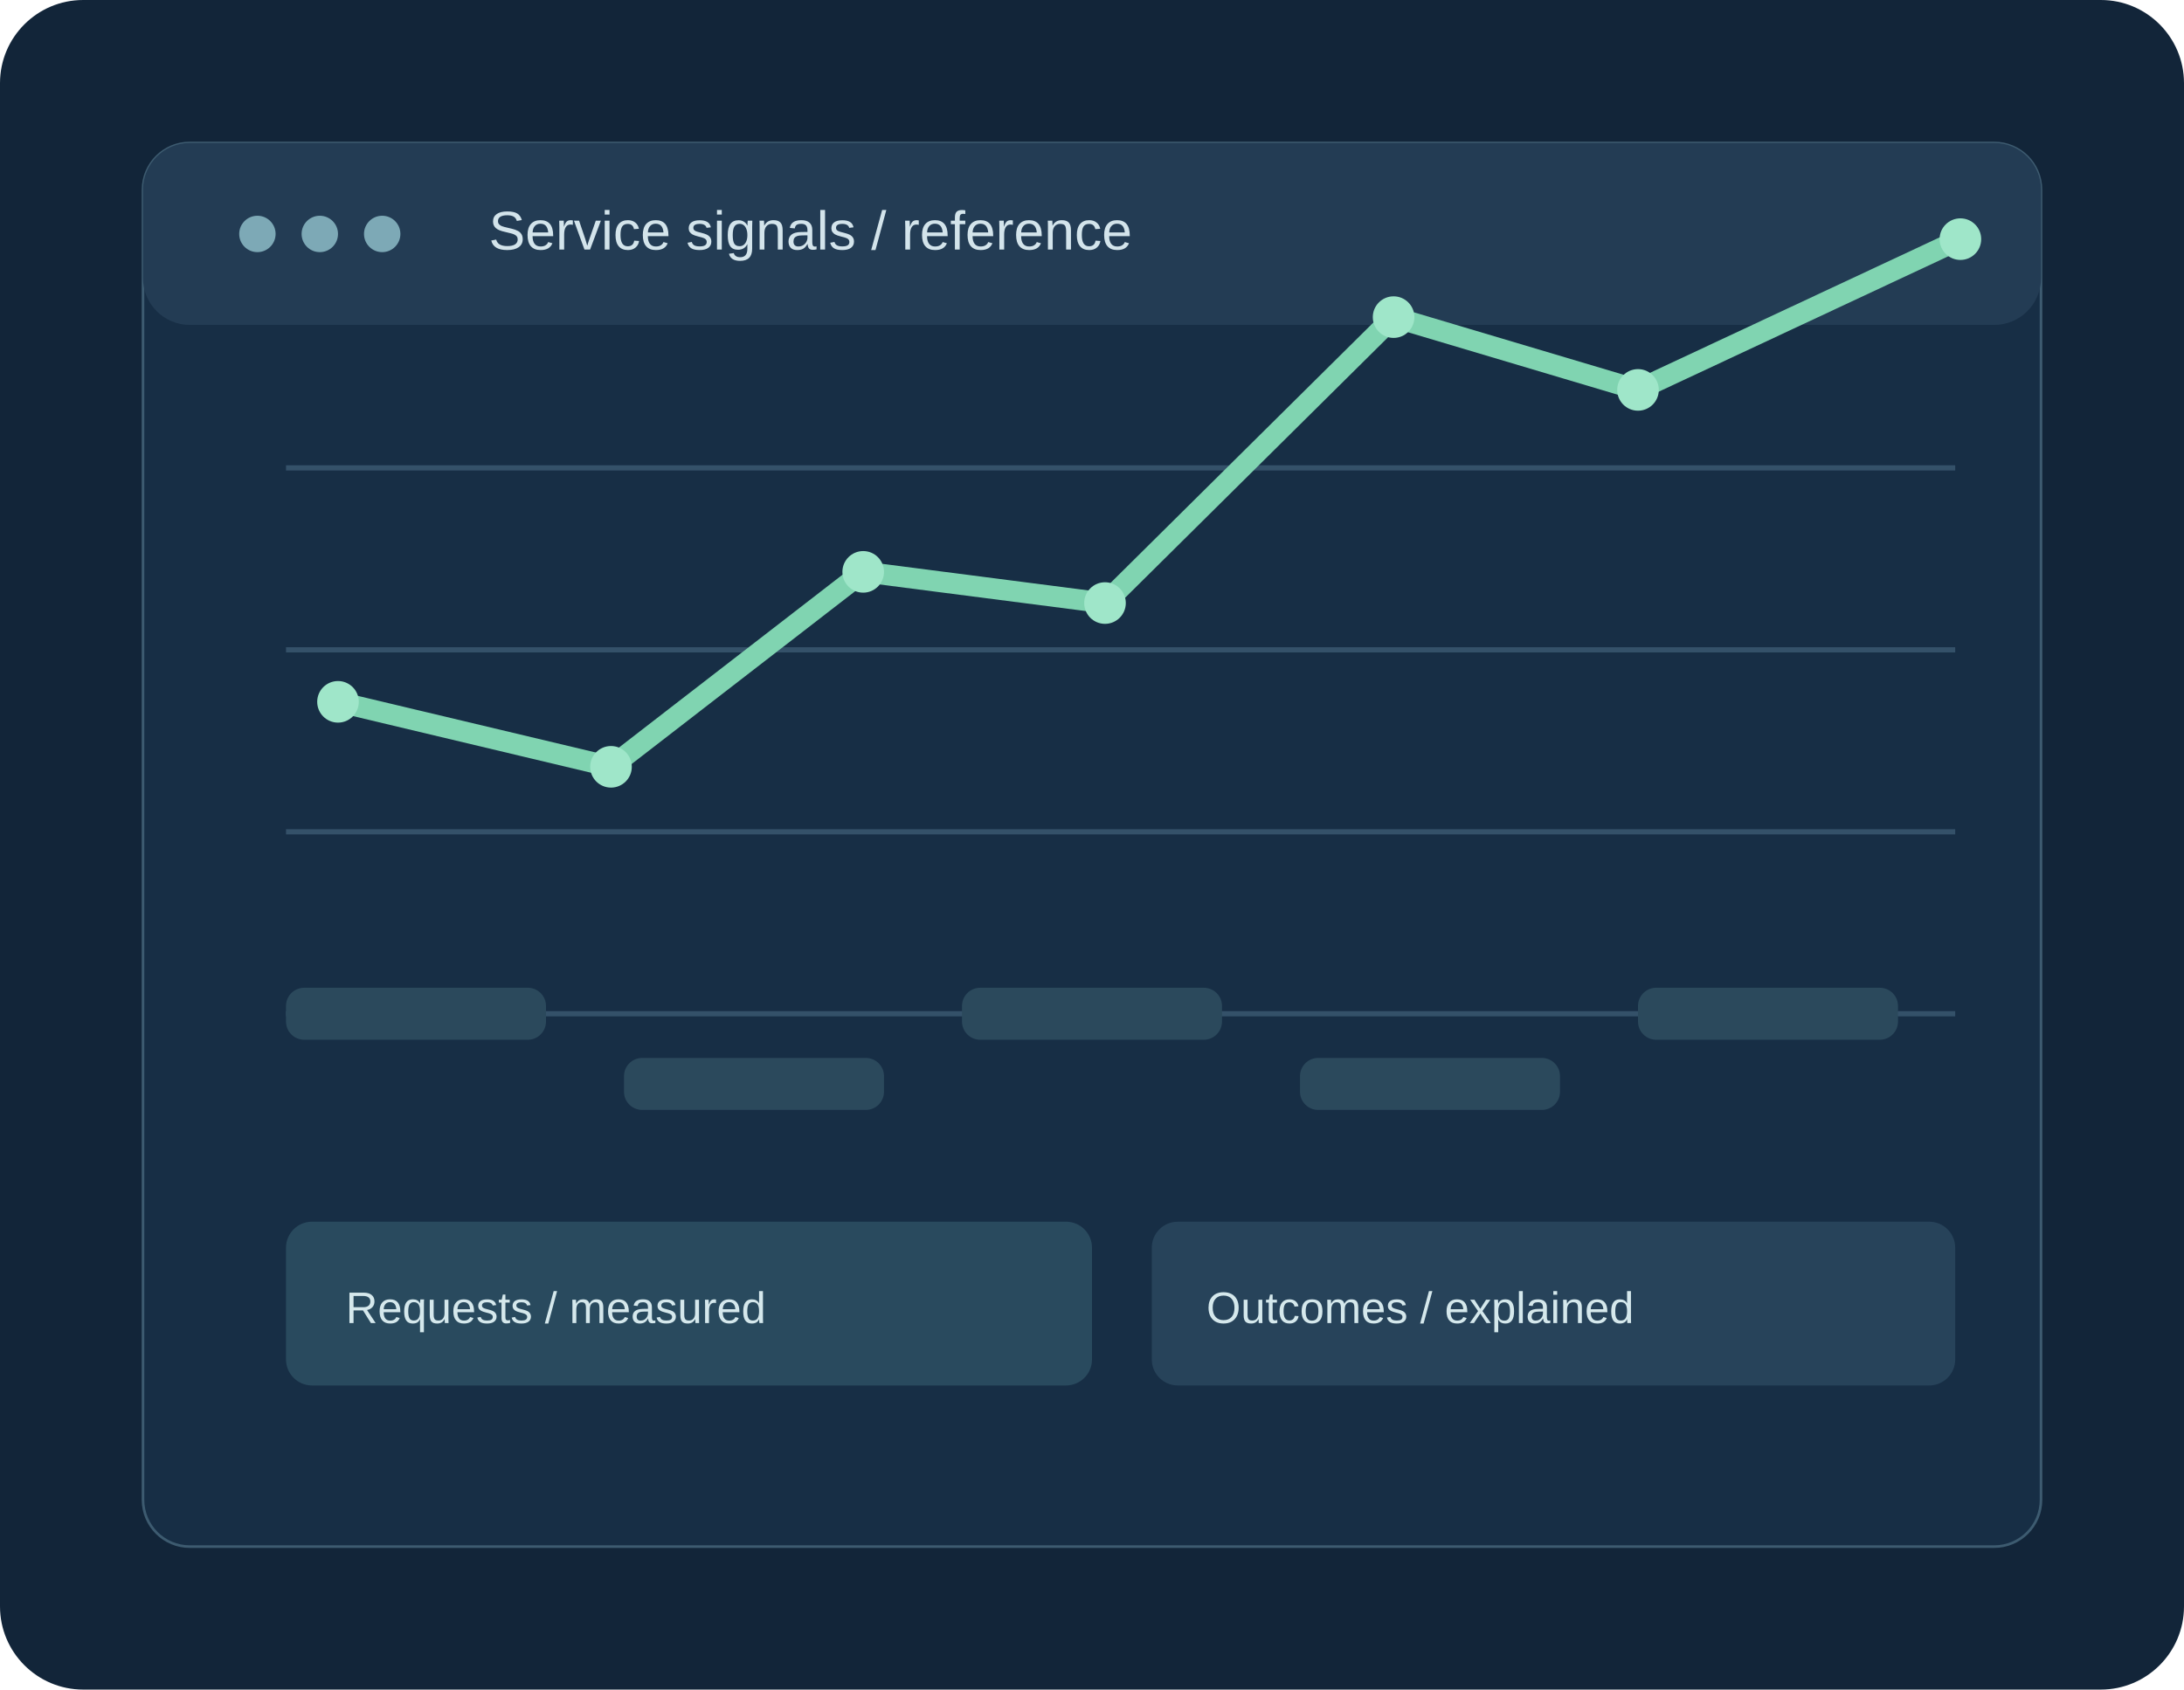
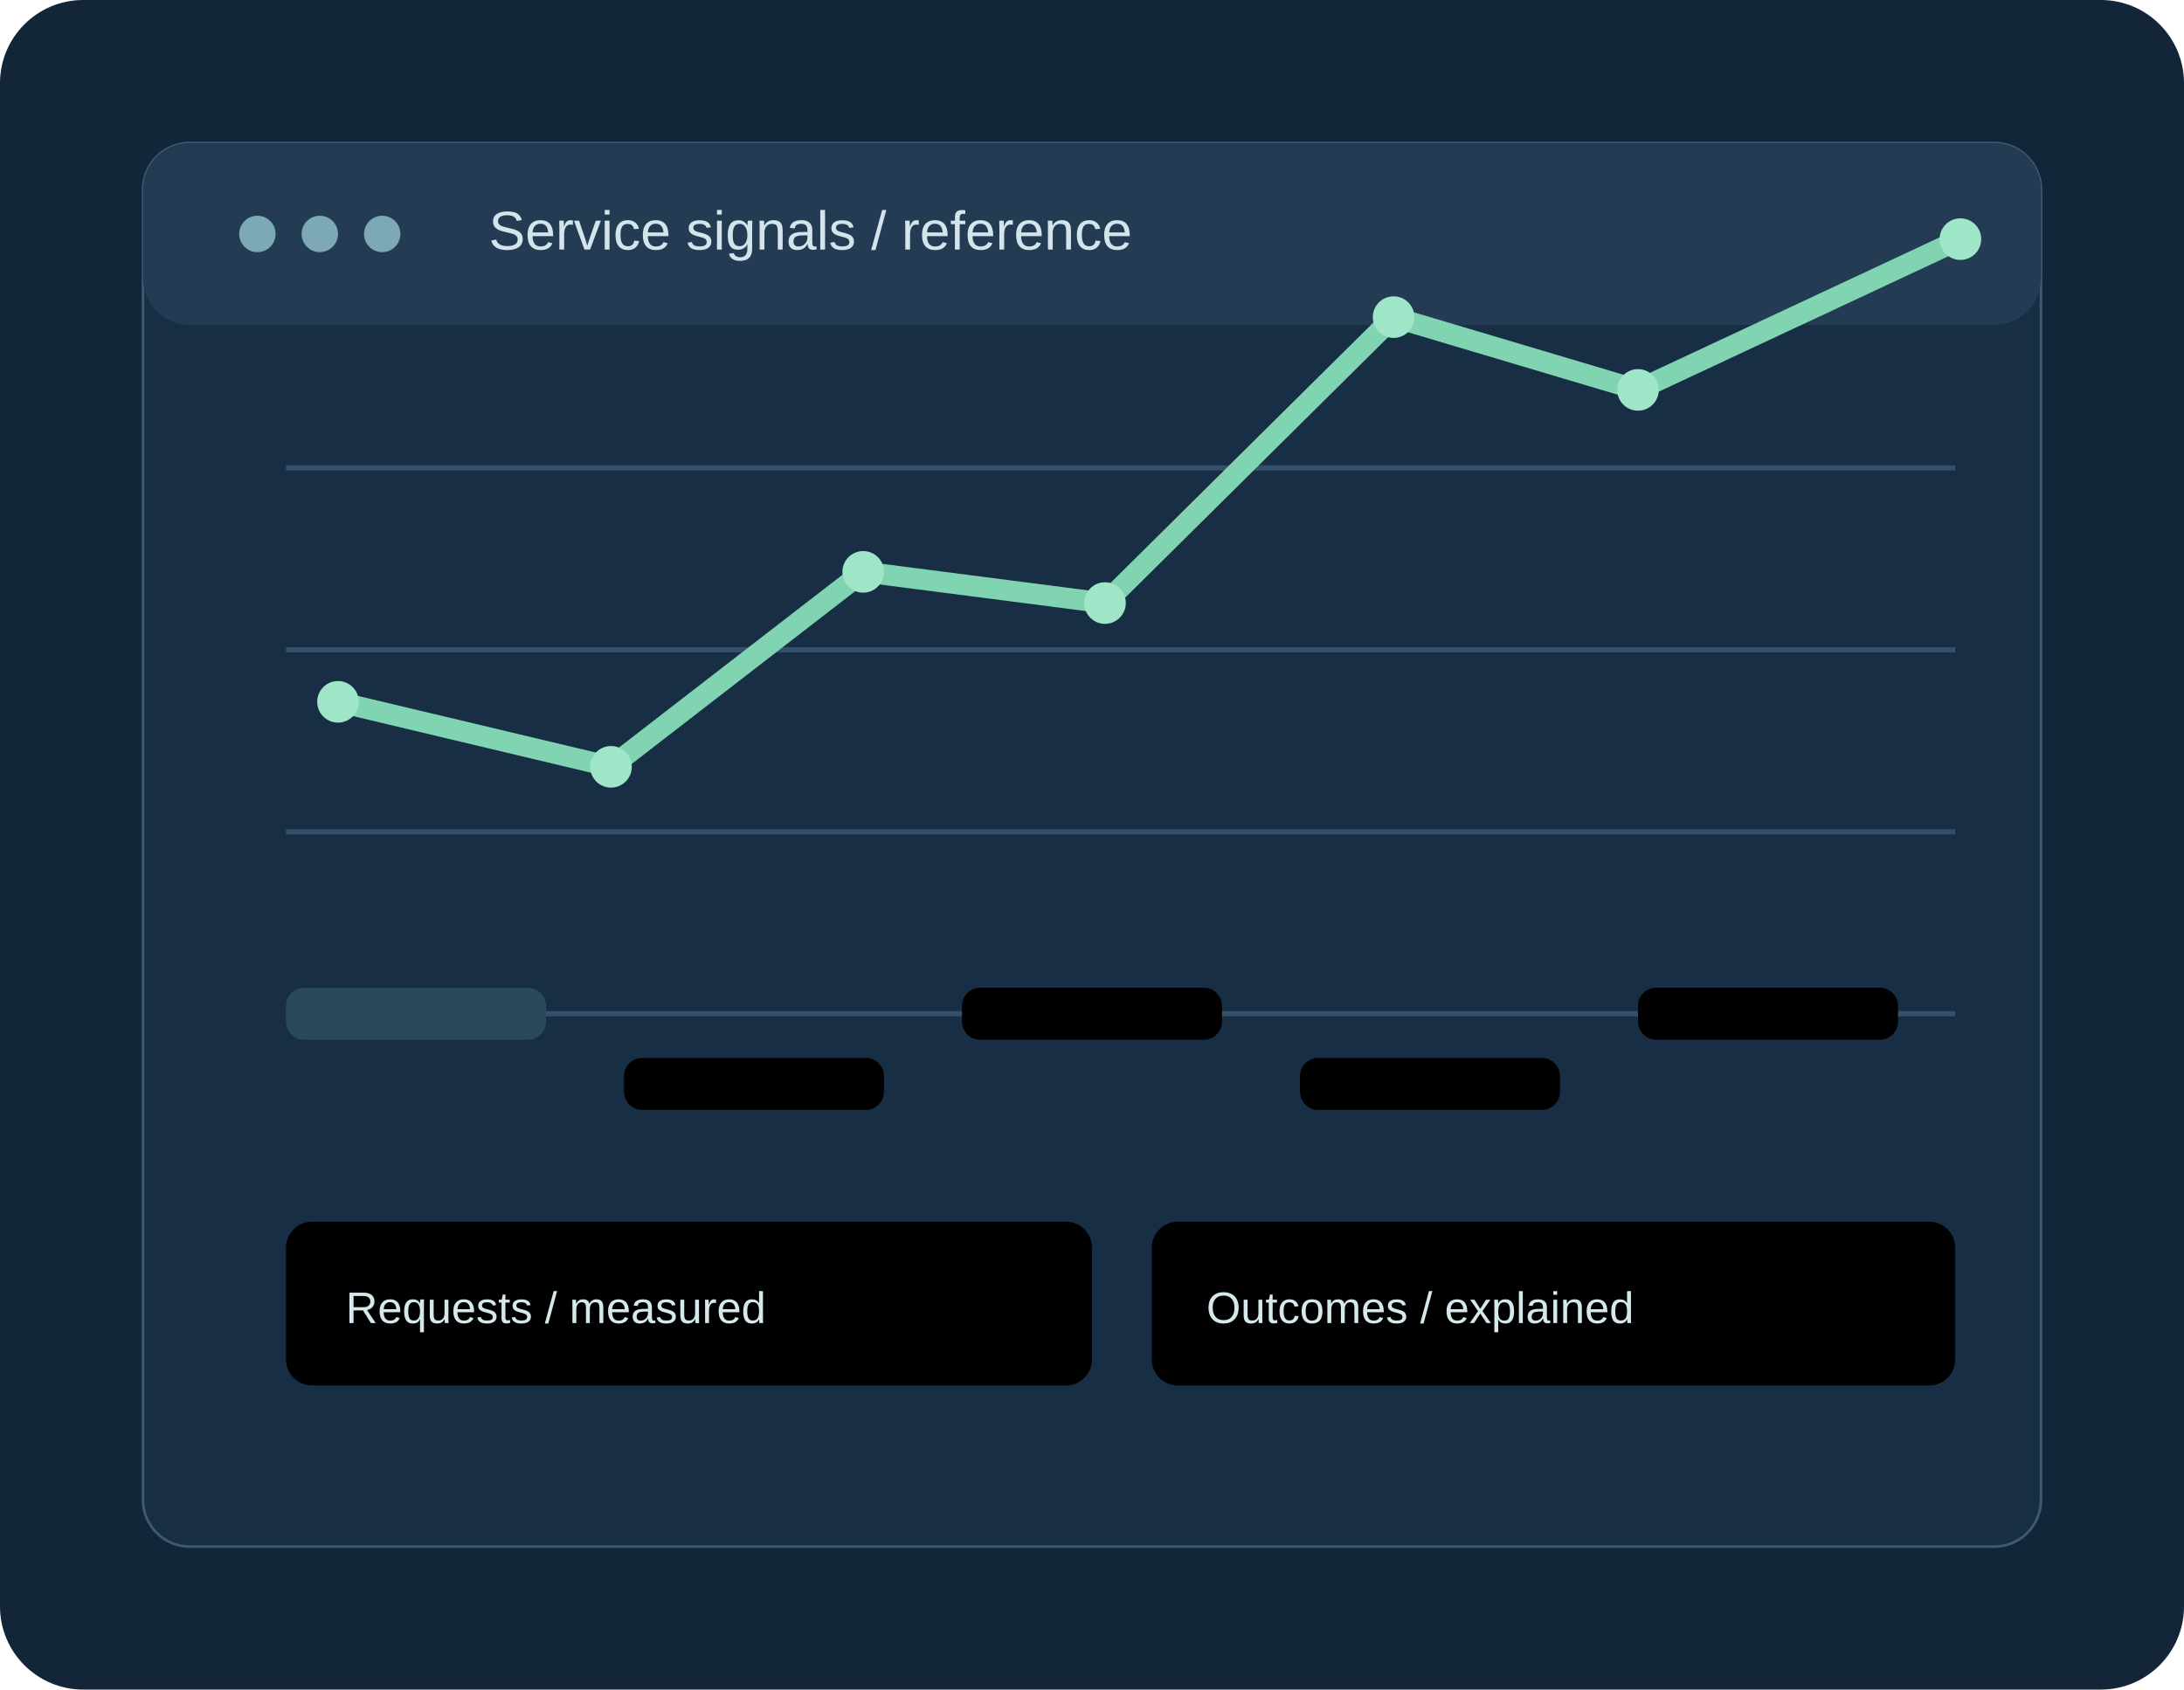
<svg xmlns="http://www.w3.org/2000/svg" width="840" height="650" viewBox="0 0 840 650">
  <rect width="840" height="650" rx="32" fill="#122539" />
  <rect x="55" y="55" width="730" height="540" rx="18" fill="#172e45" stroke="#3d5b70" />
  <rect x="55" y="55" width="730" height="70" rx="18" fill="#233c54" />
  <g fill="#7da9b6">
    <circle cx="99" cy="90" r="7" />
    <circle cx="123" cy="90" r="7" />
    <circle cx="147" cy="90" r="7" />
  </g>
  <text x="188" y="96" font-size="21" fill="#d3e4eb" font-family="Arial">Service signals / reference</text>
  <g stroke="#345169" stroke-width="2">
    <path d="M110 180H752" />
    <path d="M110 250H752" />
    <path d="M110 320H752" />
    <path d="M110 390H752" />
  </g>
  <polyline points="130,270 235,295 332,220 425,232 536,122 630,150 754,92" fill="none" stroke="#80d4b1" stroke-width="8" stroke-linecap="round" stroke-linejoin="round" />
  <g fill="#9fe6c9">
    <circle cx="130" cy="270" r="8" />
    <circle cx="235" cy="295" r="8" />
    <circle cx="332" cy="220" r="8" />
    <circle cx="425" cy="232" r="8" />
    <circle cx="536" cy="122" r="8" />
    <circle cx="630" cy="150" r="8" />
    <circle cx="754" cy="92" r="8" />
  </g>
  <rect x="110" y="380" width="100" height="20" rx="7" fill="#2b495c" />
-   <rect x="240" y="407" width="100" height="20" rx="7" fill="#2b495c" />
-   <rect x="370" y="380" width="100" height="20" rx="7" fill="#2b495c" />
-   <rect x="500" y="407" width="100" height="20" rx="7" fill="#2b495c" />
-   <rect x="630" y="380" width="100" height="20" rx="7" fill="#2b495c" />
-   <rect x="110" y="470" width="310" height="63" rx="10" fill="#294a5e" />
-   <rect x="443" y="470" width="309" height="63" rx="10" fill="#27435a" />
+   <rect x="240" y="407" width="100" height="20" rx="7" fill="{{SOFT}}" />
+   <rect x="370" y="380" width="100" height="20" rx="7" fill="{{ACCENT2}}" />
+   <rect x="500" y="407" width="100" height="20" rx="7" fill="{{ACCENT}}" />
+   <rect x="630" y="380" width="100" height="20" rx="7" fill="{{SOFT}}" />
+   <rect x="110" y="470" width="310" height="63" rx="10" fill="{{ACCENT2}}" />
+   <rect x="443" y="470" width="309" height="63" rx="10" fill="{{ACCENT}}" />
  <text x="133" y="509" font-family="Arial" font-size="17" fill="#d5e8ec">Requests / measured</text>
  <text x="464" y="509" font-family="Arial" font-size="17" fill="#d5e8ec">Outcomes / explained</text>
</svg>
